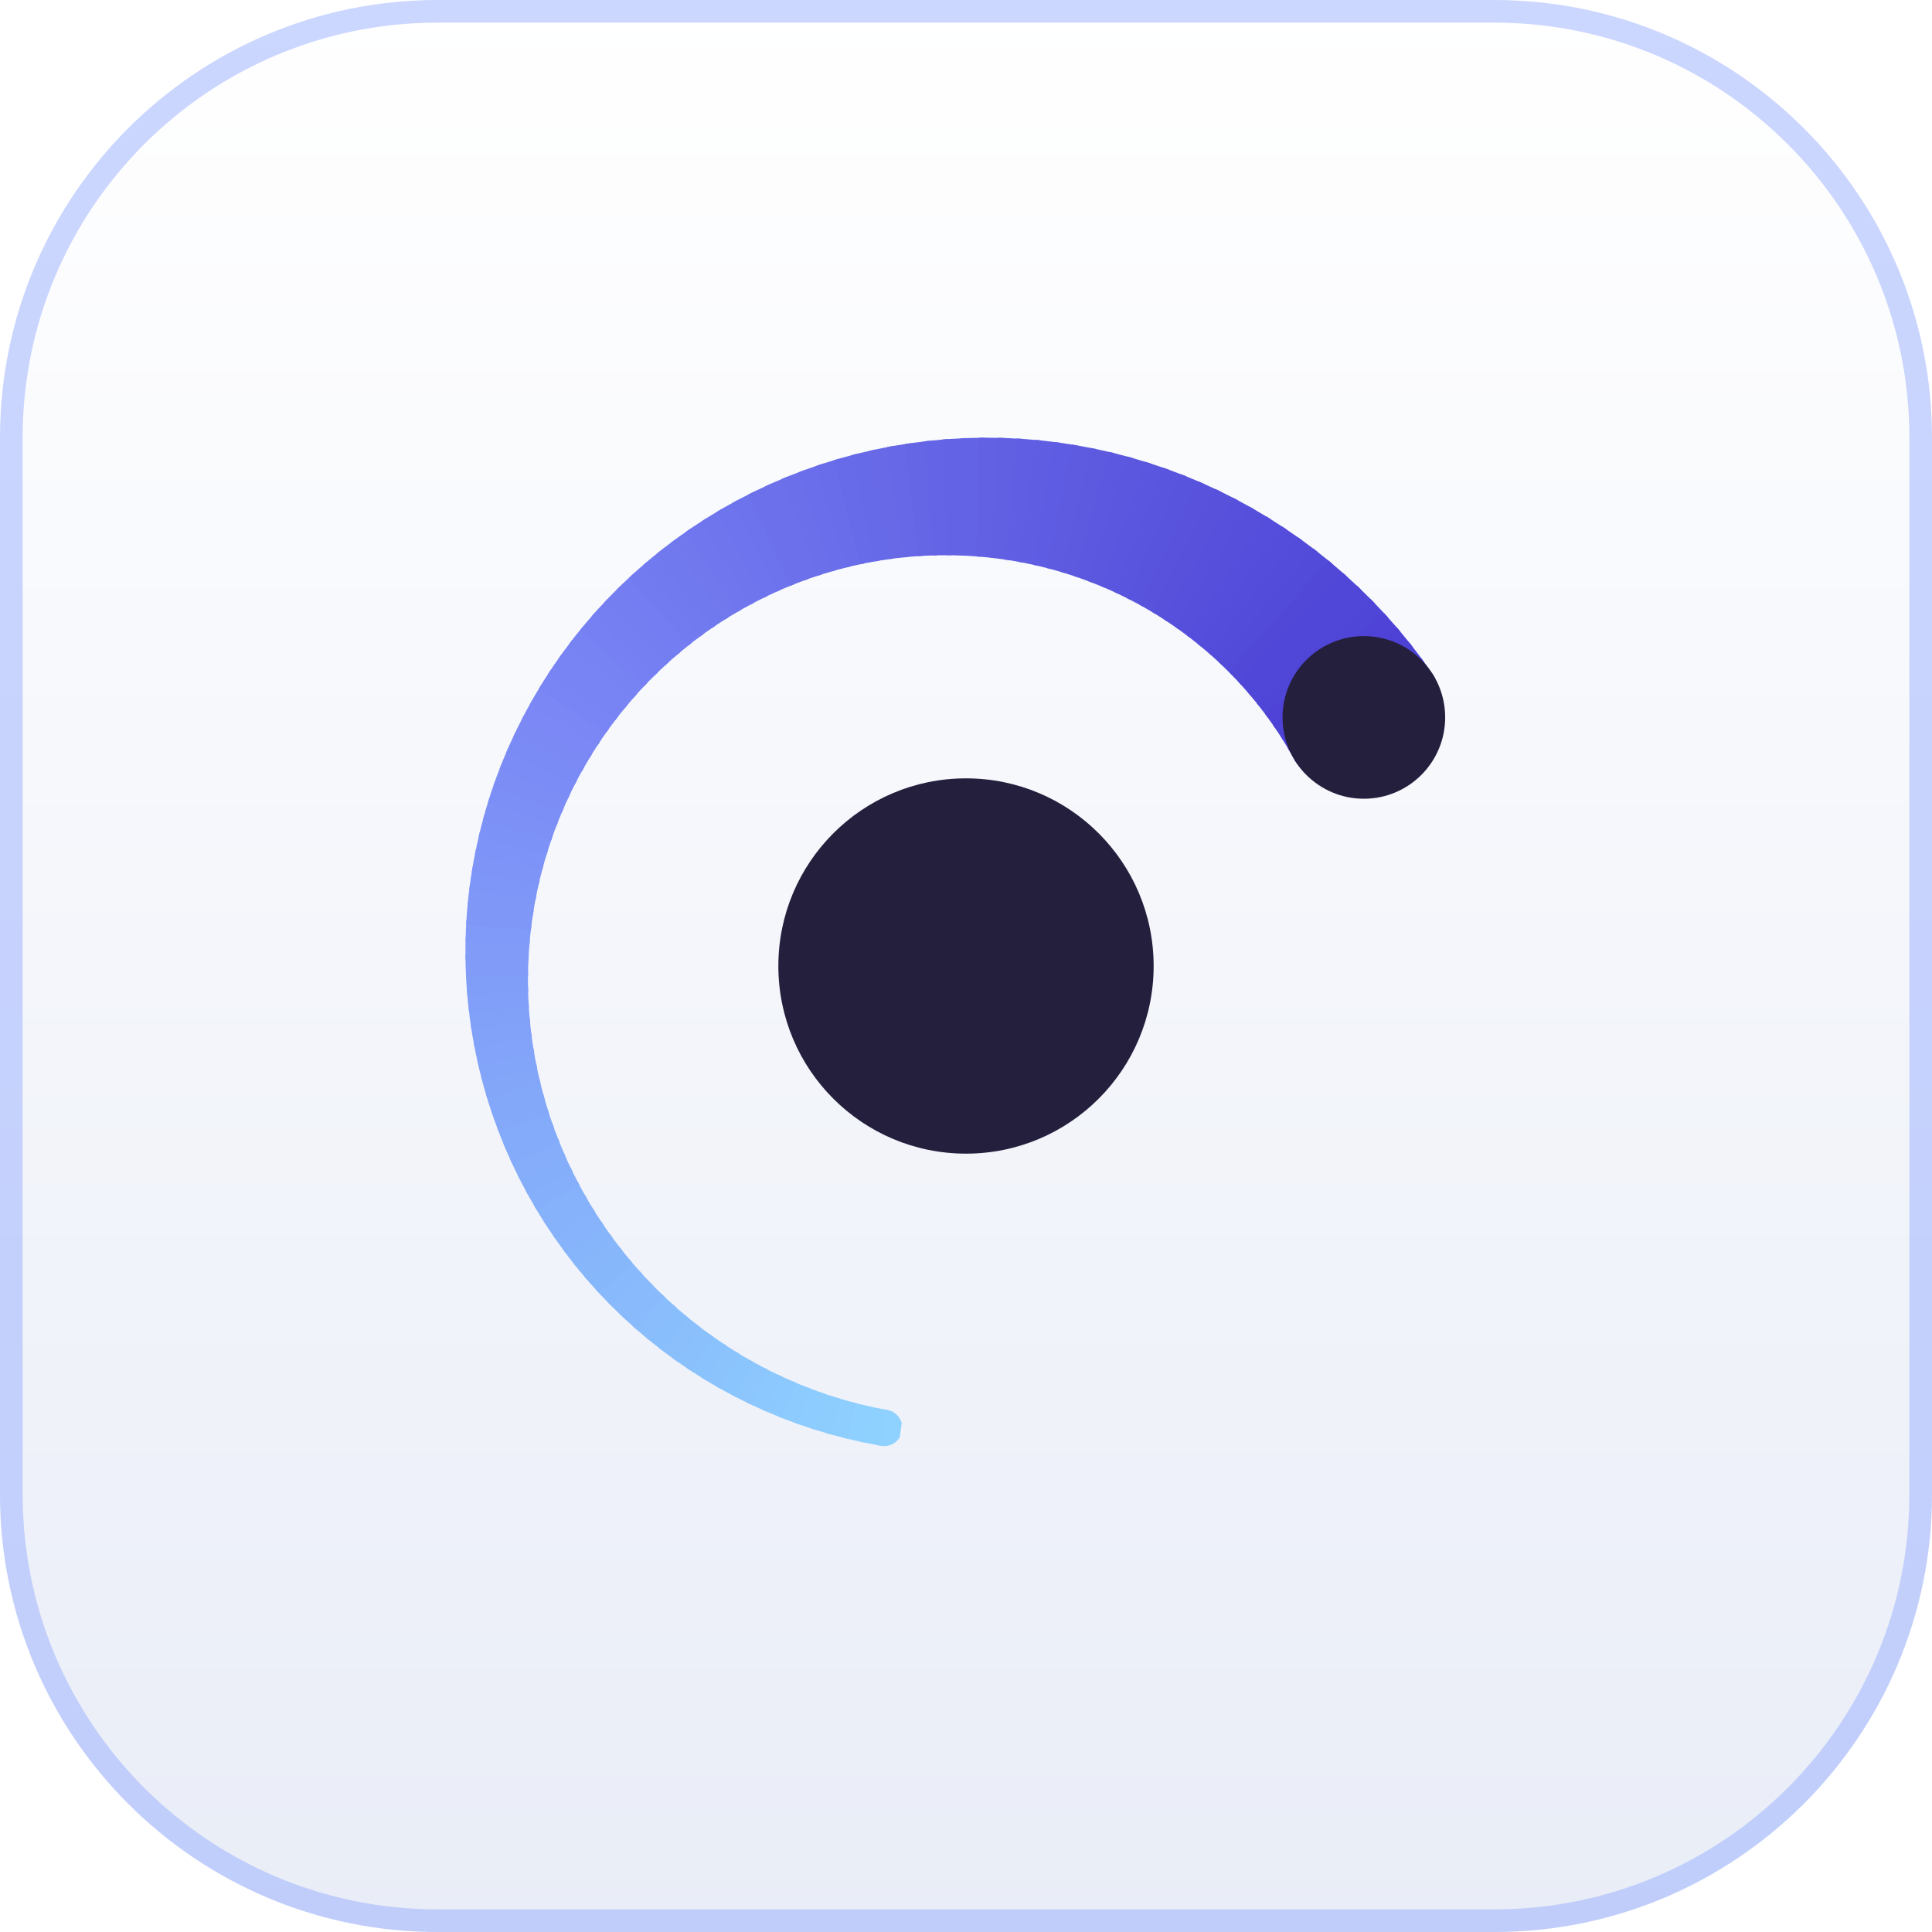
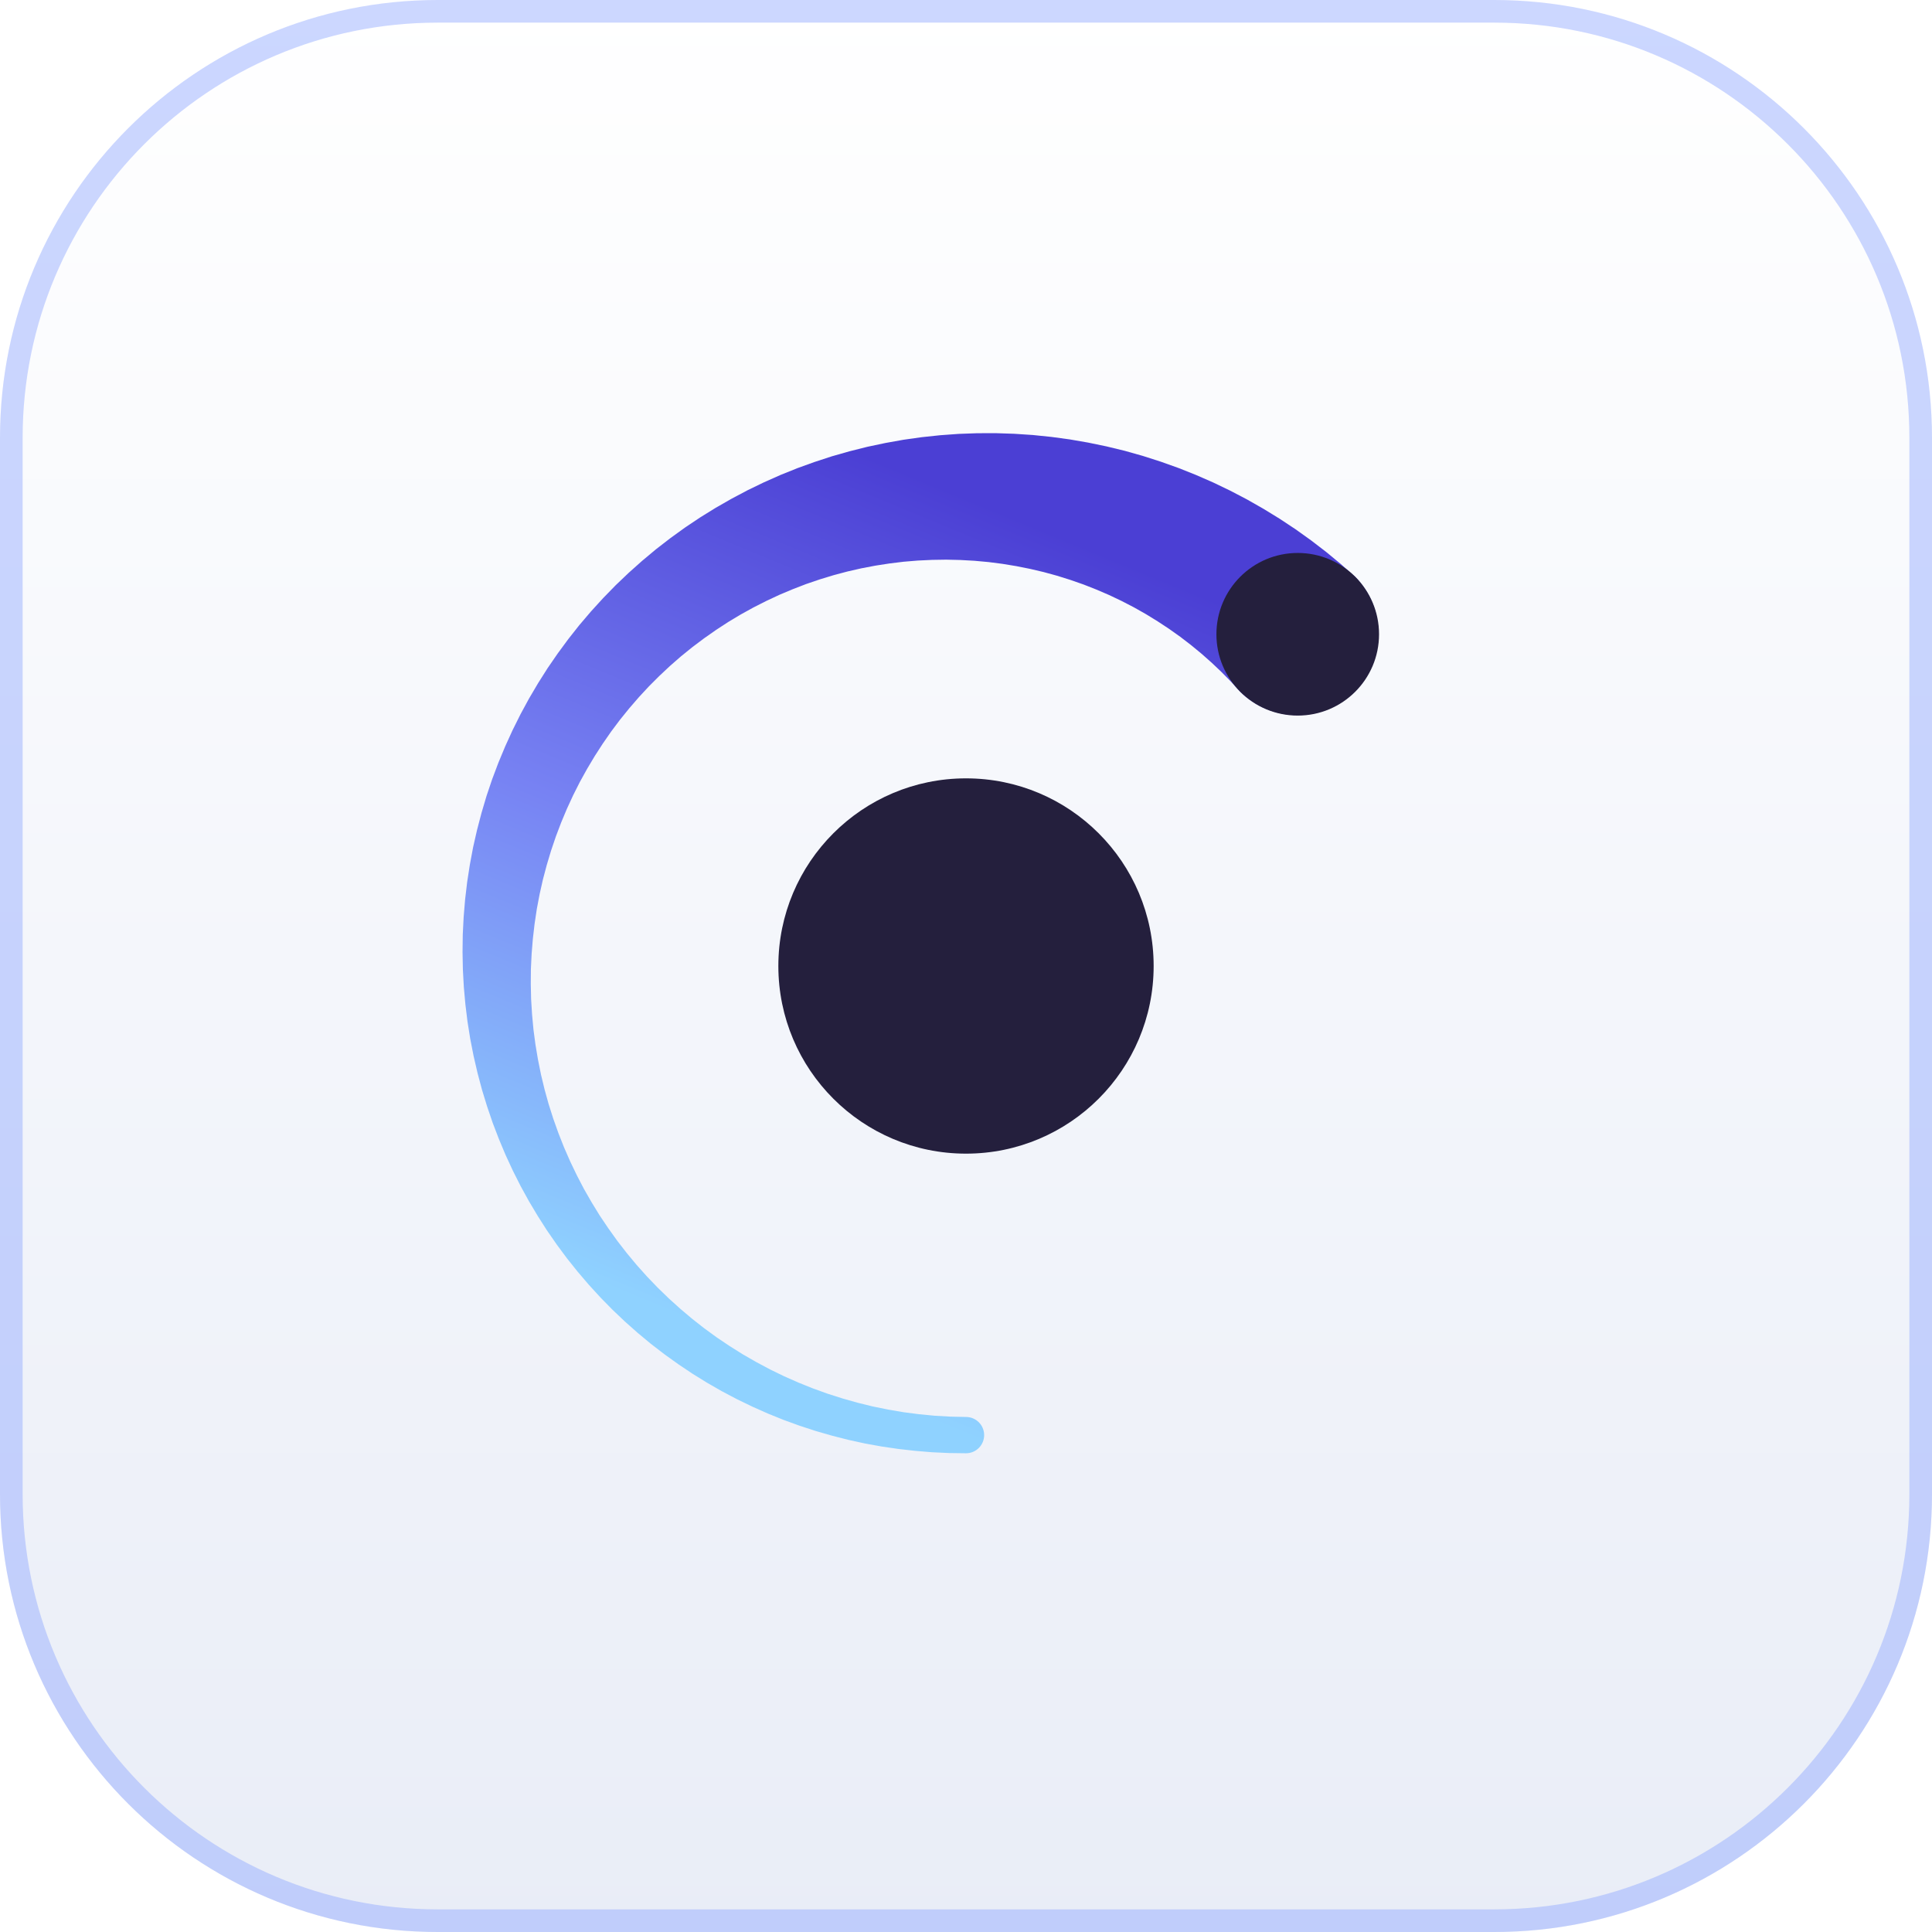
<svg xmlns="http://www.w3.org/2000/svg" viewBox="0 0 256 256" width="256" height="256">
  <defs>
    <linearGradient id="tg" x1="0" y1="0" x2="0" y2="1">
      <stop offset="0" stop-color="#ffffff" />
      <stop offset="1" stop-color="#e9edf7" />
    </linearGradient>
-     <clipPath id="pk">
-       <path d="M112.85 213.92L109.86 213.35L106.89 212.68L103.94 211.92L101.02 211.05L98.12 210.09L95.26 209.02L92.44 207.86L89.66 206.61L86.92 205.26L84.23 203.82L81.58 202.28L78.99 200.65L76.46 198.94L73.98 197.14L71.57 195.25L69.22 193.28L66.94 191.23L64.73 189.1L62.59 186.9L60.53 184.62L58.54 182.27L56.64 179.85L54.82 177.36L53.08 174.81L51.43 172.21L49.88 169.54L48.41 166.82L47.04 164.05L45.76 161.23L44.58 158.36L43.5 155.46L42.51 152.51L41.63 149.53L40.85 146.52L40.18 143.48L39.61 140.42L39.15 137.34L38.79 134.24L38.54 131.12L38.4 128L38.37 124.87L38.44 121.74L38.62 118.61L38.91 115.48L39.31 112.36L39.82 109.26L40.44 106.17L41.16 103.1L41.99 100.05L42.92 97.04L43.97 94.05L45.11 91.1L46.36 88.18L47.71 85.31L49.16 82.48L50.71 79.7L52.35 76.97L54.09 74.3L55.93 71.69L57.85 69.14L59.87 66.66L61.97 64.24L64.16 61.9L66.43 59.63L68.79 57.43L71.22 55.32L73.72 53.29L76.3 51.35L78.94 49.49L81.65 47.73L84.43 46.05L87.26 44.48L90.15 43L93.1 41.62L96.09 40.34L99.14 39.17L102.22 38.09L105.34 37.13L108.5 36.27L111.69 35.53L114.91 34.89L118.16 34.37L121.42 33.95L124.71 33.65L128 33.47L131.3 33.4L134.61 33.44L137.92 33.6L141.23 33.87L144.53 34.26L147.82 34.77L151.09 35.39L154.35 36.12L157.58 36.97L160.78 37.93L163.96 39L167.1 40.18L170.2 41.48L173.26 42.88L176.27 44.39L179.23 46.01L182.14 47.73L184.99 49.56L187.78 51.48L190.51 53.5L193.17 55.62L195.75 57.84L198.26 60.15L200.7 62.54L203.05 65.03L205.32 67.59L207.5 70.24L209.59 72.97L211.58 75.77A14.56 14.56 0 0 1 186.89 91.2L185.69 89.09L184.42 87.01L183.07 84.98L181.65 82.99L180.15 81.04L178.58 79.15L176.95 77.31L175.25 75.53L173.48 73.8L171.65 72.13L169.75 70.53L167.8 68.99L165.79 67.52L163.73 66.12L161.61 64.78L159.45 63.52L157.23 62.34L154.98 61.23L152.68 60.2L150.34 59.26L147.96 58.39L145.55 57.6L143.11 56.9L140.64 56.29L138.15 55.76L135.64 55.32L133.11 54.97L130.56 54.71L128 54.53L125.43 54.45L122.86 54.46L120.28 54.55L117.7 54.74L115.13 55.02L112.57 55.4L110.01 55.86L107.47 56.41L104.95 57.06L102.45 57.79L99.97 58.61L97.51 59.53L95.09 60.52L92.7 61.61L90.35 62.78L88.03 64.04L85.76 65.37L83.53 66.79L81.35 68.29L79.22 69.87L77.15 71.53L75.13 73.26L73.18 75.06L71.28 76.93L69.45 78.87L67.69 80.88L65.99 82.95L64.37 85.08L62.82 87.27L61.35 89.52L59.96 91.82L58.64 94.17L57.41 96.57L56.27 99.02L55.21 101.51L54.23 104.03L53.35 106.59L52.55 109.19L51.85 111.81L51.24 114.46L50.72 117.14L50.3 119.83L49.97 122.54L49.74 125.27L49.6 128L49.56 130.74L49.62 133.48L49.77 136.22L50.02 138.96L50.37 141.69L50.82 144.41L51.36 147.11L51.99 149.79L52.73 152.46L53.55 155.1L54.48 157.71L55.49 160.28L56.59 162.83L57.79 165.33L59.07 167.79L60.45 170.21L61.9 172.58L63.45 174.9L65.07 177.16L66.78 179.37L68.56 181.52L70.42 183.6L72.36 185.62L74.37 187.57L76.44 189.44L78.59 191.25L80.79 192.98L83.06 194.62L85.39 196.19L87.77 197.68L90.21 199.08L92.69 200.39L95.23 201.61L97.8 202.74L100.42 203.78L103.07 204.73L105.76 205.58L108.47 206.33L111.21 206.98L113.98 207.52A3.25 3.25 0 0 1 112.85 213.92Z" />
-     </clipPath>
+     <linearGradient id="pg" gradientUnits="userSpaceOnUse" x1="128.00" y1="212.00" x2="187.40" y2="68.60">
+       <stop offset="0" stop-color="#8fd2ff" />
+       <stop offset=".5" stop-color="#7782f3" />
+       <stop offset="1" stop-color="#4b3fd4" />
+     </linearGradient>
  </defs>
  <rect width="256" height="256" rx="58" fill="url(#tg)" />
  <rect x="1.5" y="1.5" width="253" height="253" rx="56.5" fill="none" stroke="#8fa8ff" stroke-opacity=".45" stroke-width="3" />
  <g transform="translate(128 128) scale(0.74) translate(-128 -128)">
-     <g clip-path="url(#pk)">
-       <path d="M128 128L107.12 276.54L100.36 275.43Z" fill="#8fd2ff" />
-       <path d="M128 128L101.91 275.71L95.19 274.37Z" fill="#8ed1ff" />
-       <path d="M128 128L96.73 274.7L90.06 273.12Z" fill="#8ed0ff" />
-       <path d="M128 128L91.58 273.51L84.98 271.7Z" fill="#8ecefe" />
-       <path d="M128 128L86.49 272.14L79.95 270.1Z" fill="#8dcdfe" />
-       <path d="M128 128L81.44 270.59L74.98 268.32Z" fill="#8dccfe" />
-       <path d="M128 128L76.45 268.86L70.07 266.36Z" fill="#8dcafe" />
-       <path d="M128 128L71.53 266.96L65.24 264.24Z" fill="#8cc9fe" />
-       <path d="M128 128L66.67 264.89L60.49 261.95Z" fill="#8cc8fe" />
-       <path d="M128 128L61.89 262.65L55.81 259.49Z" fill="#8cc6fd" />
-       <path d="M128 128L57.19 260.24L51.23 256.87Z" fill="#8bc5fd" />
-       <path d="M128 128L52.58 257.66L46.74 254.08Z" fill="#8bc3fd" />
-       <path d="M128 128L48.07 254.93L42.36 251.15Z" fill="#8ac2fd" />
-       <path d="M128 128L43.65 252.04L38.08 248.06Z" fill="#8ac1fd" />
-       <path d="M128 128L39.34 248.99L33.91 244.82Z" fill="#8abffc" />
-       <path d="M128 128L35.14 245.8L29.85 241.44Z" fill="#89befc" />
-       <path d="M128 128L31.05 242.46L25.92 237.91Z" fill="#89bdfc" />
-       <path d="M128 128L27.08 238.97L22.12 234.25Z" fill="#89bbfc" />
-       <path d="M128 128L23.24 235.35L18.45 230.46Z" fill="#88bafc" />
-       <path d="M128 128L19.52 231.6L14.91 226.54Z" fill="#88b9fc" />
-       <path d="M128 128L15.95 227.72L11.51 222.5Z" fill="#87b7fb" />
-       <path d="M128 128L12.51 223.71L8.26 218.34Z" fill="#87b6fb" />
-       <path d="M128 128L9.21 219.59L5.15 214.07Z" fill="#87b5fb" />
-       <path d="M128 128L6.06 215.35L2.2 209.7Z" fill="#86b3fb" />
-       <path d="M128 128L3.06 211.01L-0.6 205.22Z" fill="#86b2fb" />
-       <path d="M128 128L0.22 206.56L-3.24 200.65Z" fill="#86b1fb" />
-       <path d="M128 128L-2.47 202.02L-5.71 195.98Z" fill="#85affa" />
-       <path d="M128 128L-4.99 197.38L-8.02 191.23Z" fill="#85aefa" />
-       <path d="M128 128L-7.35 192.66L-10.16 186.41Z" fill="#85adfa" />
-       <path d="M128 128L-9.54 187.85L-12.13 181.51Z" fill="#84abfa" />
-       <path d="M128 128L-11.56 182.98L-13.93 176.55Z" fill="#84aafa" />
-       <path d="M128 128L-13.41 178.03L-15.55 171.52Z" fill="#83a8f9" />
-       <path d="M128 128L-15.08 173.02L-16.99 166.44Z" fill="#83a7f9" />
-       <path d="M128 128L-16.58 167.96L-18.25 161.32Z" fill="#83a6f9" />
-       <path d="M128 128L-17.9 162.85L-19.33 156.15Z" fill="#82a4f9" />
-       <path d="M128 128L-19.03 157.69L-20.23 150.95Z" fill="#82a3f9" />
-       <path d="M128 128L-19.99 152.5L-20.95 145.72Z" fill="#82a2f9" />
-       <path d="M128 128L-20.76 147.28L-21.48 140.46Z" fill="#81a0f8" />
-       <path d="M128 128L-21.34 142.03L-21.83 135.2Z" fill="#819ff8" />
-       <path d="M128 128L-21.74 136.77L-21.99 129.92Z" fill="#809ef8" />
-       <path d="M128 128L-21.96 131.49L-21.96 124.64Z" fill="#809cf8" />
-       <path d="M128 128L-21.99 126.21L-21.75 119.37Z" fill="#809bf8" />
-       <path d="M128 128L-21.83 120.93L-21.35 114.1Z" fill="#7f9af8" />
-       <path d="M128 128L-21.49 115.67L-20.77 108.85Z" fill="#7f98f7" />
-       <path d="M128 128L-20.97 110.41L-20.01 103.63Z" fill="#7f97f7" />
-       <path d="M128 128L-20.25 105.18L-19.06 98.44Z" fill="#7e96f7" />
-       <path d="M128 128L-19.36 99.98L-17.93 93.28Z" fill="#7e94f7" />
-       <path d="M128 128L-18.28 94.81L-16.61 88.17Z" fill="#7e93f7" />
-       <path d="M128 128L-17.02 89.68L-15.12 83.1Z" fill="#7d92f6" />
-       <path d="M128 128L-15.59 84.6L-13.45 78.09Z" fill="#7d90f6" />
-       <path d="M128 128L-13.97 79.58L-11.61 73.15Z" fill="#7c8ff6" />
-       <path d="M128 128L-12.18 74.61L-9.59 68.27Z" fill="#7c8df6" />
-       <path d="M128 128L-10.21 69.71L-7.41 63.46Z" fill="#7c8cf6" />
-       <path d="M128 128L-8.07 64.88L-5.05 58.74Z" fill="#7b8bf6" />
-       <path d="M128 128L-5.77 60.13L-2.53 54.1Z" fill="#7b89f5" />
-       <path d="M128 128L-3.3 55.47L0.15 49.55Z" fill="#7b88f5" />
-       <path d="M128 128L-0.66 50.89L2.99 45.1Z" fill="#7a87f5" />
-       <path d="M128 128L2.13 46.41L5.98 40.75Z" fill="#7a85f5" />
-       <path d="M128 128L5.08 42.04L9.13 36.51Z" fill="#7984f4" />
-       <path d="M128 128L8.18 37.76L12.42 32.39Z" fill="#7883f4" />
-       <path d="M128 128L11.43 33.6L15.86 28.38Z" fill="#7782f3" />
-       <path d="M128 128L14.82 29.56L19.43 24.49Z" fill="#7680f2" />
-       <path d="M128 128L18.36 25.64L23.14 20.74Z" fill="#757ff2" />
-       <path d="M128 128L22.03 21.84L26.98 17.11Z" fill="#757ef1" />
-       <path d="M128 128L25.83 18.18L30.95 13.63Z" fill="#747df1" />
-       <path d="M128 128L29.76 14.65L35.03 10.28Z" fill="#737bf0" />
-       <path d="M128 128L33.81 11.26L39.23 7.08Z" fill="#727af0" />
-       <path d="M128 128L37.97 8.02L43.54 4.04Z" fill="#7179ef" />
-       <path d="M128 128L42.25 4.93L47.96 1.14Z" fill="#7178ee" />
-       <path d="M128 128L46.63 1.99L52.47 -1.6Z" fill="#7076ee" />
-       <path d="M128 128L51.12 -0.8L57.08 -4.17Z" fill="#6f75ed" />
-       <path d="M128 128L55.7 -3.42L61.77 -6.59Z" fill="#6e74ed" />
-       <path d="M128 128L60.37 -5.89L66.55 -8.84Z" fill="#6d73ec" />
-       <path d="M128 128L65.12 -8.18L71.4 -10.91Z" fill="#6c71eb" />
-       <path d="M128 128L69.95 -10.31L76.33 -12.82Z" fill="#6c70eb" />
-       <path d="M128 128L74.86 -12.27L81.32 -14.55Z" fill="#6b6fea" />
-       <path d="M128 128L79.83 -14.05L86.36 -16.1Z" fill="#6a6eea" />
-       <path d="M128 128L84.85 -15.66L91.46 -17.48Z" fill="#696de9" />
-       <path d="M128 128L89.94 -17.09L96.6 -18.68Z" fill="#686be9" />
-       <path d="M128 128L95.07 -18.34L101.78 -19.69Z" fill="#676ae8" />
-       <path d="M128 128L100.24 -19.41L106.99 -20.52Z" fill="#6769e7" />
-       <path d="M128 128L105.44 -20.29L112.23 -21.17Z" fill="#6668e7" />
-       <path d="M128 128L110.67 -21L117.49 -21.63Z" fill="#6566e6" />
-       <path d="M128 128L115.93 -21.51L122.77 -21.91Z" fill="#6465e6" />
-       <path d="M128 128L121.2 -21.85L128.04 -22Z" fill="#6364e5" />
-       <path d="M128 128L126.47 -21.99L133.32 -21.91Z" fill="#6363e5" />
-       <path d="M128 128L131.75 -21.95L138.59 -21.63Z" fill="#6261e4" />
-       <path d="M128 128L137.03 -21.73L143.85 -21.16Z" fill="#6160e3" />
-       <path d="M128 128L142.29 -21.32L149.09 -20.51Z" fill="#605fe3" />
-       <path d="M128 128L147.54 -20.72L154.31 -19.68Z" fill="#5f5ee2" />
-       <path d="M128 128L152.76 -19.94L159.49 -18.66Z" fill="#5e5ce2" />
-       <path d="M128 128L157.95 -18.98L164.63 -17.46Z" fill="#5e5be1" />
-       <path d="M128 128L163.1 -17.84L169.72 -16.08Z" fill="#5d5ae0" />
-       <path d="M128 128L168.21 -16.51L174.77 -14.52Z" fill="#5c59e0" />
-       <path d="M128 128L173.27 -15L179.75 -12.79Z" fill="#5b57df" />
-       <path d="M128 128L178.28 -13.32L184.68 -10.88Z" fill="#5a56df" />
-       <path d="M128 128L183.22 -11.47L189.53 -8.8Z" fill="#5955de" />
-       <path d="M128 128L188.09 -9.44L194.3 -6.55Z" fill="#5954de" />
-       <path d="M128 128L192.89 -7.24L199 -4.13Z" fill="#5852dd" />
-       <path d="M128 128L197.61 -4.87L203.6 -1.55Z" fill="#5751dc" />
-       <path d="M128 128L202.24 -2.34L208.12 1.19Z" fill="#5650dc" />
-       <path d="M128 128L206.78 0.36L212.53 4.09Z" fill="#554fdb" />
-       <path d="M128 128L211.23 3.21L216.84 7.14Z" fill="#554ddb" />
-       <path d="M128 128L215.57 6.21L221.04 10.34Z" fill="#544cda" />
-       <path d="M128 128L219.8 9.37L225.12 13.68Z" fill="#534bda" />
-       <path d="M128 128L223.92 12.67L229.08 17.17Z" fill="#524ad9" />
-       <path d="M128 128L227.91 16.12L232.92 20.8Z" fill="#5148d8" />
-       <path d="M128 128L231.79 19.71L236.63 24.56Z" fill="#5047d8" />
-       <path d="M128 128L235.54 23.43L240.2 28.44Z" fill="#5046d7" />
-       <path d="M128 128L239.15 27.27L243.63 32.45Z" fill="#4f45d7" />
-       <path d="M128 128L242.63 31.25L246.92 36.58Z" fill="#4e43d6" />
-       <path d="M128 128L245.96 35.34L250.07 40.82Z" fill="#4d42d5" />
-       <path d="M128 128L249.15 39.55L253.06 45.17Z" fill="#4c41d5" />
-       <path d="M128 128L252.18 43.87L255.9 49.63Z" fill="#4b40d4" />
-       <path d="M128 128L255.07 48.29L258.57 54.17Z" fill="#4b3fd4" />
-       <path d="M128 128L257.79 52.81L261.09 58.82Z" fill="#4b3fd4" />
-       <path d="M128 128L260.36 57.43L263.44 63.54Z" fill="#4b3fd4" />
-       <path d="M128 128L262.76 62.13L265.63 68.35Z" fill="#4b3fd4" />
-       <path d="M128 128L265 66.91L267.64 73.23Z" fill="#4b3fd4" />
-       <path d="M128 128L267.06 71.77L269.48 78.18Z" fill="#4b3fd4" />
-     </g>
-     <circle cx="199.24" cy="83.49" r="14.56" fill="#241f3d" />
+     <path d="M128 215.25L124.97 215.21L121.94 215.07L118.92 214.82L115.9 214.48L112.9 214.04L109.91 213.5L106.94 212.85L104 212.1L101.08 211.26L98.18 210.31L95.32 209.27L92.5 208.13L89.72 206.89L86.97 205.56L84.28 204.14L81.63 202.62L79.03 201.01L76.49 199.31L74.01 197.53L71.58 195.66L69.22 193.7L66.93 191.67L64.71 189.56L62.56 187.37L60.48 185.1L58.48 182.76L56.56 180.36L54.73 177.89L52.97 175.35L51.31 172.75L49.73 170.1L48.24 167.39L46.85 164.63L45.55 161.82L44.35 158.96L43.24 156.06L42.24 153.12L41.33 150.15L40.53 147.14L39.83 144.11L39.23 141.05L38.74 137.97L38.36 134.87L38.08 131.75L37.91 128.63L37.85 125.49L37.89 122.36L38.05 119.22L38.31 116.09L38.68 112.96L39.16 109.85L39.74 106.75L40.44 103.67L41.24 100.61L42.14 97.57L43.15 94.57L44.27 91.6L45.49 88.67L46.81 85.77L48.23 82.92L49.75 80.12L51.37 77.37L53.08 74.67L54.89 72.04L56.79 69.46L58.78 66.94L60.86 64.5L63.03 62.12L65.28 59.81L67.61 57.59L70.02 55.44L72.5 53.37L75.06 51.39L77.69 49.49L80.38 47.69L83.14 45.98L85.97 44.36L88.85 42.83L91.78 41.41L94.77 40.08L97.8 38.86L100.88 37.75L104 36.73L107.16 35.83L110.35 35.03L113.57 34.35L116.81 33.77L120.08 33.31L123.37 32.96L126.68 32.72L129.99 32.6L133.31 32.59L136.63 32.7L139.96 32.92L143.28 33.26L146.59 33.71L149.88 34.28L153.16 34.96L156.42 35.75L159.65 36.66L162.86 37.69L166.03 38.82L169.17 40.07L172.26 41.42L175.32 42.89L178.32 44.46L181.27 46.14L184.17 47.92L187.01 49.8L189.78 51.78L192.49 53.86L195.13 56.04L197.69 58.31A14.56 14.56 0 0 1 177.1 78.9L175.47 77.11L173.77 75.38L172.01 73.71L170.18 72.09L168.3 70.54L166.36 69.05L164.36 67.63L162.31 66.28L160.21 64.99L158.07 63.78L155.87 62.64L153.64 61.58L151.36 60.6L149.05 59.69L146.7 58.87L144.31 58.12L141.9 57.46L139.47 56.89L137.01 56.4L134.52 55.99L132.03 55.67L129.51 55.44L126.99 55.3L124.46 55.24L121.92 55.28L119.38 55.4L116.84 55.61L114.31 55.92L111.79 56.31L109.27 56.79L106.77 57.36L104.29 58.02L101.83 58.77L99.39 59.6L96.98 60.53L94.6 61.53L92.25 62.63L89.94 63.8L87.66 65.06L85.43 66.4L83.25 67.82L81.11 69.32L79.02 70.89L76.98 72.54L75.01 74.26L73.09 76.06L71.23 77.92L69.44 79.85L67.71 81.85L66.05 83.9L64.46 86.02L62.95 88.2L61.51 90.43L60.15 92.71L58.86 95.04L57.66 97.42L56.54 99.85L55.51 102.31L54.56 104.81L53.7 107.35L52.93 109.92L52.24 112.52L51.65 115.15L51.15 117.79L50.75 120.46L50.44 123.14L50.22 125.84L50.09 128.54L50.07 131.25L50.13 133.96L50.3 136.68L50.55 139.38L50.91 142.09L51.36 144.77L51.9 147.45L52.54 150.11L53.27 152.74L54.1 155.35L55.02 157.93L56.03 160.49L57.13 163L58.32 165.48L59.59 167.92L60.96 170.31L62.4 172.66L63.94 174.95L65.55 177.2L67.24 179.38L69.01 181.51L70.86 183.58L72.78 185.58L74.77 187.51L76.83 189.37L78.95 191.16L81.14 192.88L83.39 194.52L85.7 196.07L88.06 197.55L90.48 198.94L92.94 200.25L95.45 201.47L98.01 202.6L100.6 203.64L103.23 204.59L105.9 205.44L108.59 206.2L111.31 206.87L114.06 207.43L116.82 207.9L119.6 208.26L122.39 208.53L125.19 208.69L128 208.75A3.25 3.25 0 0 1 128 215.25Z" fill="url(#pg)" />
+     <circle cx="187.4" cy="68.6" r="14.56" fill="#241f3d" />
    <circle class="pl-core" cx="128" cy="128" r="33.6" fill="#241f3d" />
  </g>
</svg>
